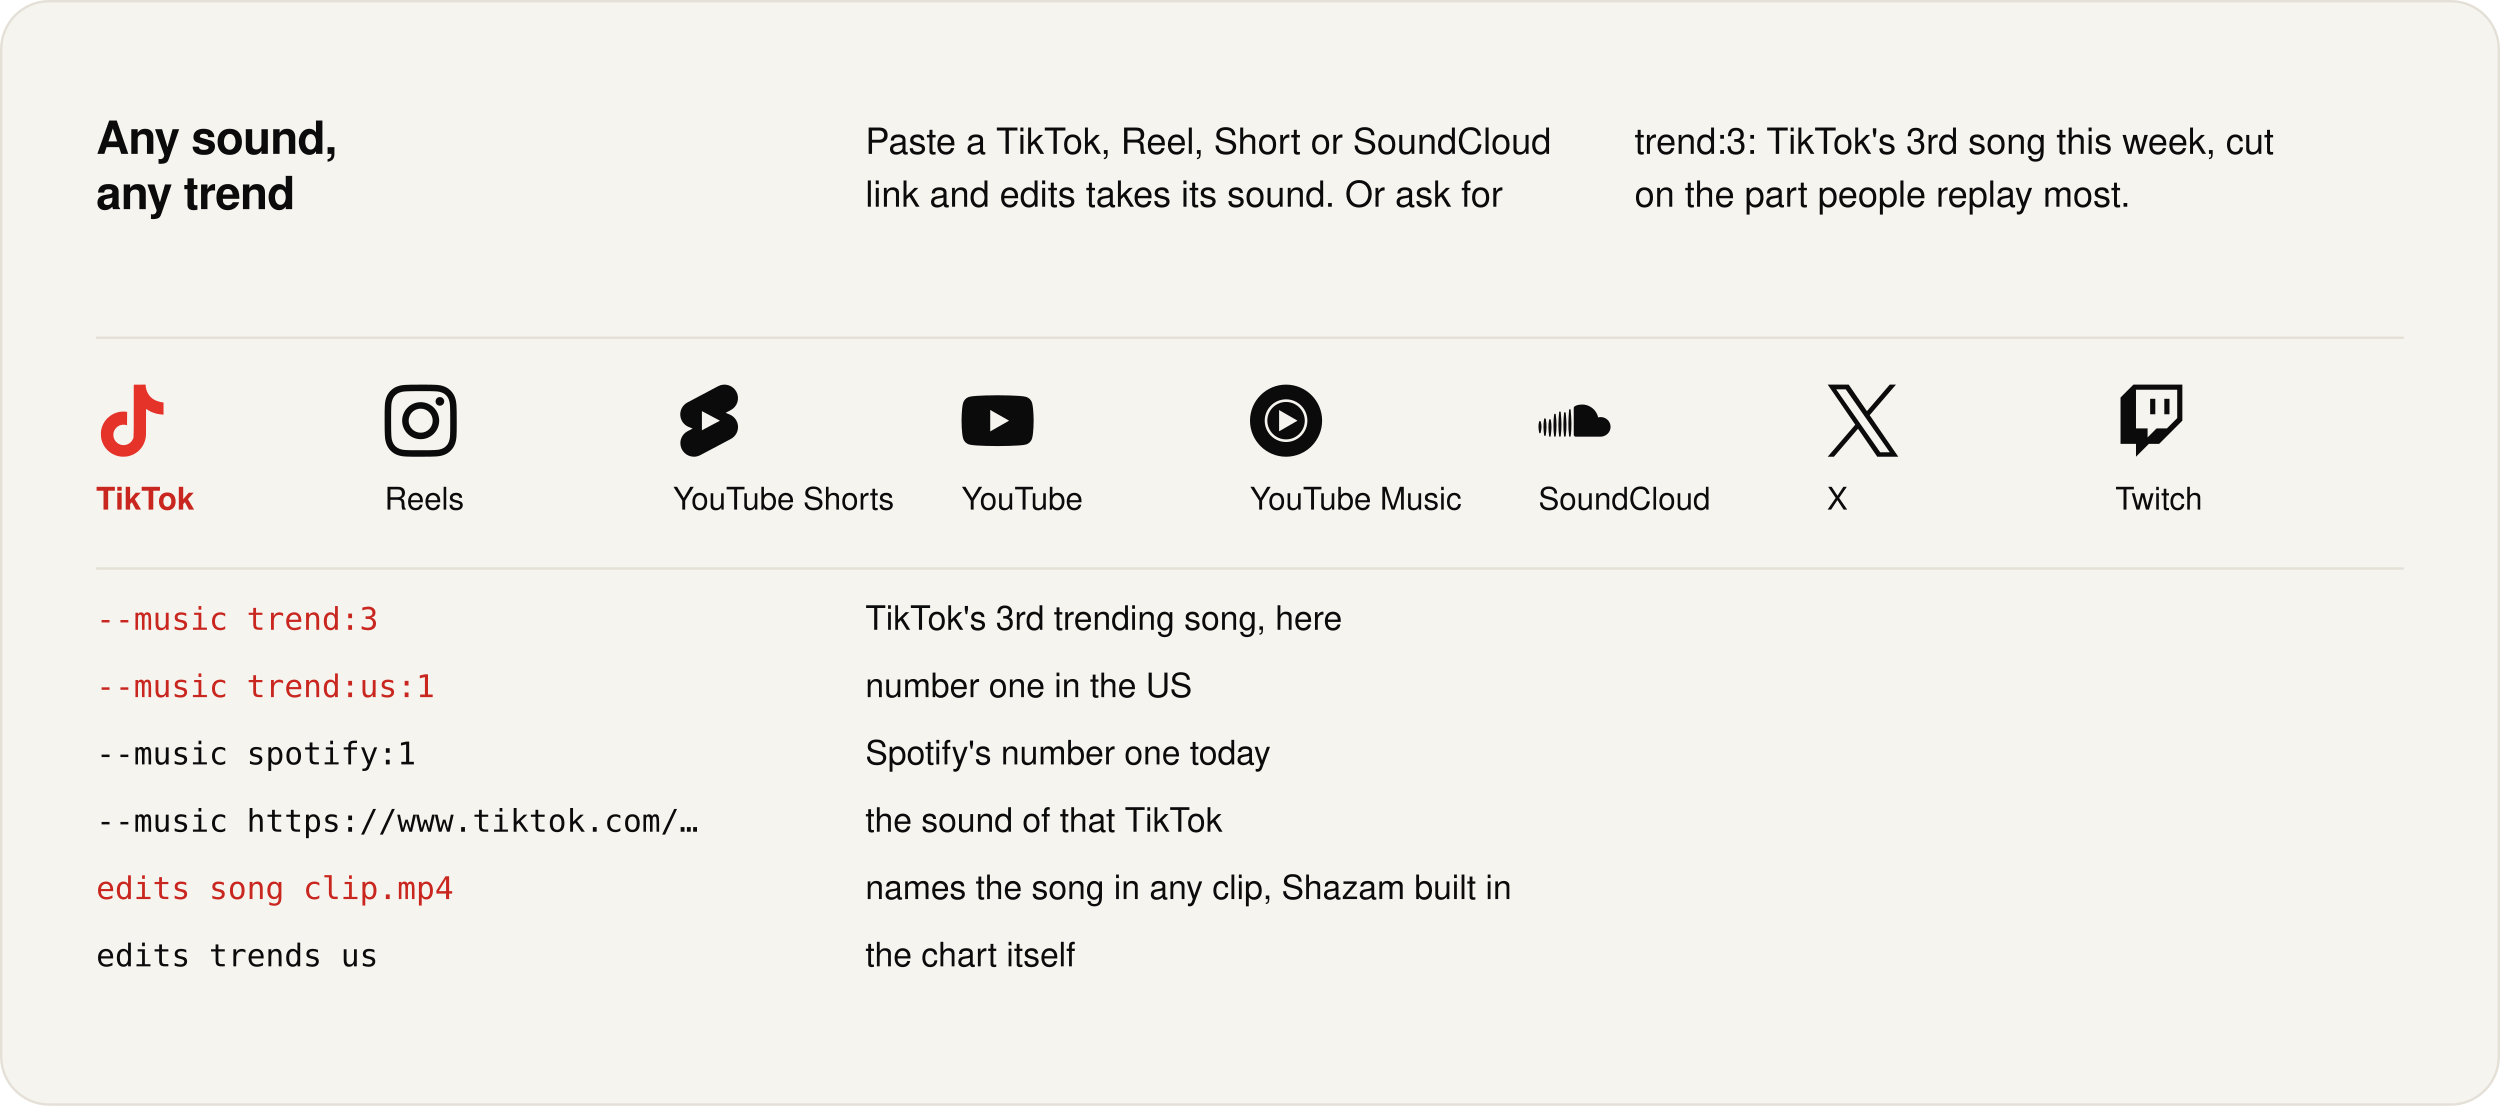
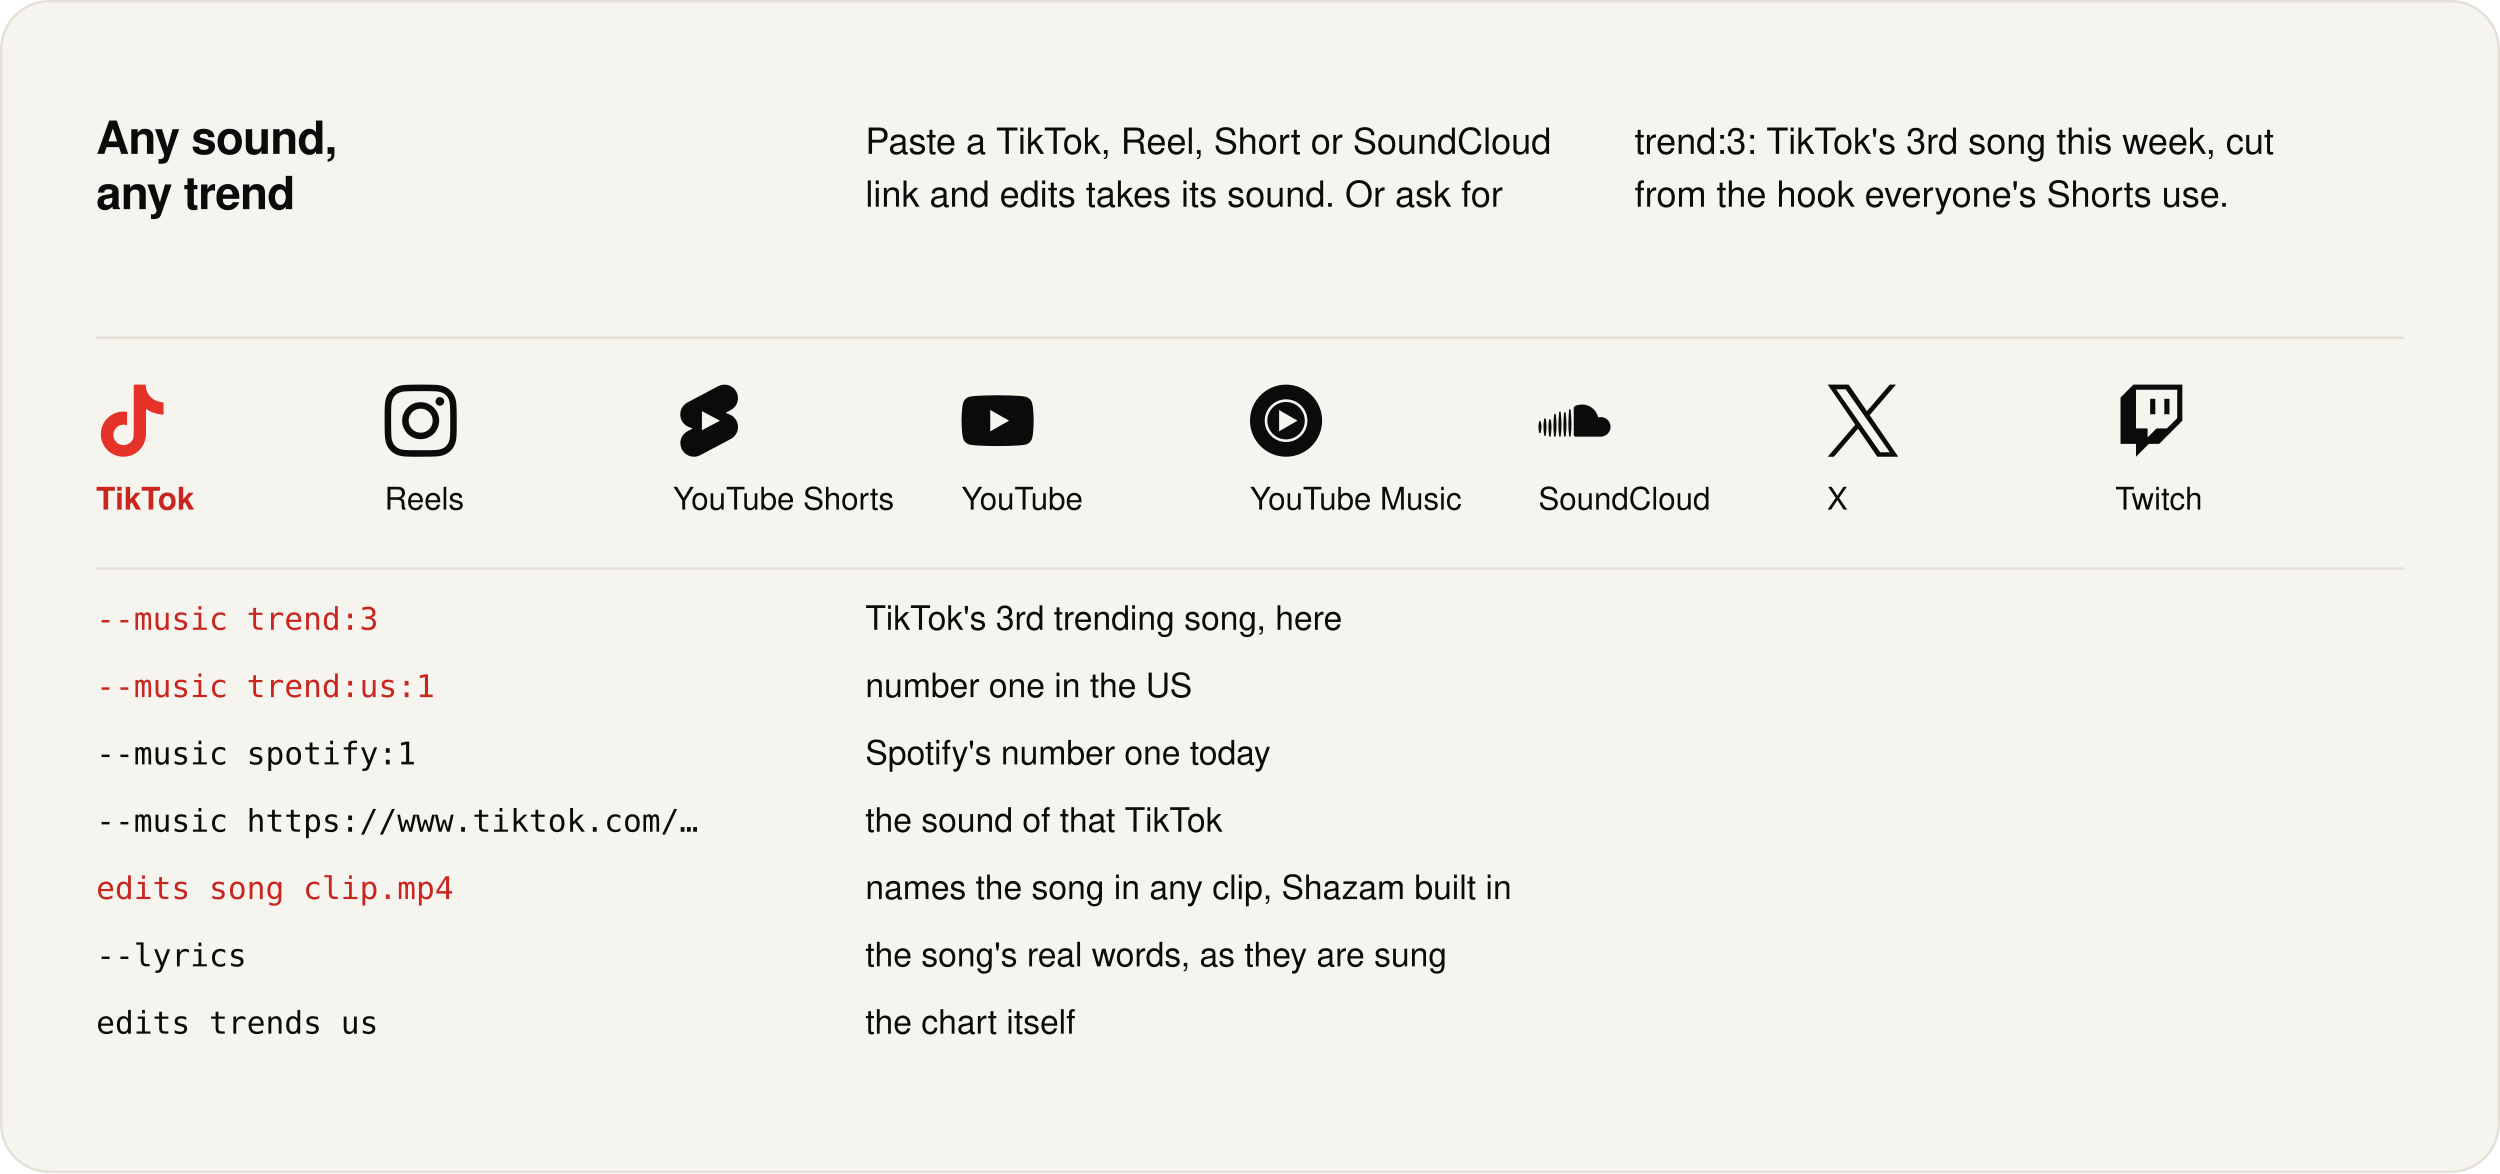
- <svg xmlns="http://www.w3.org/2000/svg" width="1040" height="460" viewBox="0 0 1040 460" role="img" aria-label="Any sound, any trend: paste a TikTok, Reel, Short, YouTube or SoundCloud link and EditsMaker takes its sound, ask for TikTok's or Spotify's chart in any country with --music trend:3, or let it name the song in any clip with edits song">
-   <rect x="0.5" y="0.5" width="1039" height="459" rx="20" fill="#F6F4EF" stroke="#E4E0D7" />
+ <svg xmlns="http://www.w3.org/2000/svg" width="1040" height="488" viewBox="0 0 1040 488" role="img" aria-label="Any sound, any trend: paste a TikTok, Reel, Short, YouTube or SoundCloud link and EditsMaker takes its sound, ask for TikTok's or Spotify's chart in any country with --music trend:3, or let it name the song in any clip with edits song">
+   <rect x="0.5" y="0.5" width="1039" height="487" rx="20" fill="#F6F4EF" stroke="#E4E0D7" />
  <g transform="translate(40,40)">
    <text x="0" y="24" font-family="Helvetica Neue, Helvetica, Arial, Liberation Sans, sans-serif" font-weight="700" font-size="19" fill="#0B0B0C" text-anchor="start" letter-spacing="-0.3">Any sound,</text>
    <text x="0" y="47" font-family="Helvetica Neue, Helvetica, Arial, Liberation Sans, sans-serif" font-weight="700" font-size="19" fill="#0B0B0C" text-anchor="start" letter-spacing="-0.3">any trend</text>
    <text x="320" y="24" font-family="Helvetica Neue, Helvetica, Arial, Liberation Sans, sans-serif" font-weight="300" font-size="15" fill="#0B0B0C" text-anchor="start" letter-spacing="0">Paste a TikTok, Reel, Short or SoundCloud</text>
    <text x="320" y="46" font-family="Helvetica Neue, Helvetica, Arial, Liberation Sans, sans-serif" font-weight="300" font-size="15" fill="#0B0B0C" text-anchor="start" letter-spacing="0">link and edits takes its sound. Or ask for</text>
    <text x="640" y="24" font-family="Helvetica Neue, Helvetica, Arial, Liberation Sans, sans-serif" font-weight="300" font-size="15" fill="#0B0B0C" text-anchor="start" letter-spacing="0">trend:3: TikTok's 3rd song this week, cut</text>
-     <text x="640" y="46" font-family="Helvetica Neue, Helvetica, Arial, Liberation Sans, sans-serif" font-weight="300" font-size="15" fill="#0B0B0C" text-anchor="start" letter-spacing="0">on the part people replay most.</text>
+     <text x="640" y="46" font-family="Helvetica Neue, Helvetica, Arial, Liberation Sans, sans-serif" font-weight="300" font-size="15" fill="#0B0B0C" text-anchor="start" letter-spacing="0">from the hook everyone's Shorts use.</text>
    <line x1="0" y1="100.5" x2="960" y2="100.5" stroke="#E4E0D7" stroke-width="1" />
    <path transform="translate(0,120) scale(1.25)" d="M12.525.02c1.31-.02 2.61-.01 3.91-.02.08 1.53.63 3.09 1.75 4.17 1.12 1.11 2.7 1.62 4.24 1.79v4.03c-1.44-.05-2.89-.35-4.2-.97-.57-.26-1.1-.59-1.62-.93-.01 2.92.01 5.84-.02 8.75-.08 1.4-.54 2.79-1.35 3.94-1.31 1.92-3.58 3.17-5.91 3.21-1.43.08-2.86-.31-4.08-1.03-2.02-1.19-3.44-3.37-3.65-5.71-.02-.5-.03-1-.01-1.49.18-1.9 1.12-3.72 2.58-4.96 1.66-1.44 3.98-2.13 6.15-1.72.02 1.48-.04 2.96-.04 4.44-.99-.32-2.15-.23-3.02.37-.63.41-1.11 1.04-1.36 1.75-.21.51-.15 1.07-.14 1.61.24 1.64 1.82 3.02 3.5 2.87 1.12-.01 2.19-.66 2.77-1.61.19-.33.4-.67.41-1.06.1-1.79.06-3.57.07-5.36.01-4.03-.01-8.05.02-12.07z" fill="#E5332A" fill-rule="evenodd" />
    <text x="0" y="172" font-family="Helvetica Neue, Helvetica, Arial, Liberation Sans, sans-serif" font-weight="700" font-size="13" fill="#C8261E" text-anchor="start" letter-spacing="0">TikTok</text>
    <path transform="translate(120,120) scale(1.25)" d="M7.03.084c-1.277.06-2.149.264-2.911.563-.789.307-1.458.72-2.123 1.388-.665.668-1.075 1.337-1.38 2.127-.295.764-.496 1.637-.552 2.914-.056 1.278-.069 1.688-.063 4.947.006 3.259.021 3.667.083 4.947.061 1.276.264 2.148.564 2.911.308.789.72 1.457 1.388 2.123.668.665 1.337 1.074 2.128 1.38.763.295 1.636.496 2.913.552 1.277.056 1.688.069 4.946.063 3.258-.006 3.668-.021 4.948-.081 1.28-.061 2.147-.265 2.91-.563.789-.309 1.458-.72 2.123-1.388.665-.668 1.075-1.338 1.379-2.128.296-.763.497-1.636.552-2.912.056-1.281.069-1.69.063-4.948-.006-3.258-.021-3.667-.082-4.947-.061-1.28-.264-2.149-.563-2.912-.308-.789-.72-1.457-1.388-2.123C21.298 1.33 20.628.921 19.838.617 19.074.321 18.202.12 16.924.065 15.647.009 15.236-.005 11.977.001 8.718.008 8.31.021 7.03.084m.14 21.693c-1.17-.051-1.805-.245-2.229-.408-.561-.216-.96-.477-1.382-.895-.422-.418-.681-.819-.9-1.378-.164-.423-.362-1.058-.417-2.228-.059-1.264-.072-1.644-.079-4.848-.007-3.204.005-3.583.061-4.848.05-1.169.246-1.805.408-2.228.216-.561.476-.96.895-1.382.419-.422.818-.681 1.378-.9.423-.165 1.058-.361 2.227-.417 1.266-.06 1.645-.072 4.848-.079 3.203-.007 3.583.005 4.849.061 1.169.051 1.805.244 2.228.408.561.216.96.475 1.382.895.422.419.682.818.9 1.379.165.422.362 1.056.417 2.226.06 1.266.074 1.645.08 4.848.006 3.203-.005 3.583-.061 4.848-.051 1.17-.245 1.806-.408 2.229-.216.56-.476.96-.895 1.381-.419.421-.818.681-1.378.9-.422.165-1.058.362-2.226.417-1.266.059-1.645.072-4.849.079-3.204.007-3.583-.006-4.848-.061M16.953 5.586A1.44 1.44 0 1 0 18.39 4.144a1.44 1.44 0 0 0-1.437 1.442M5.838 12.012c.007 3.403 2.771 6.156 6.173 6.149 3.403-.006 6.157-2.77 6.151-6.173-.006-3.403-2.771-6.157-6.174-6.15-3.403.007-6.156 2.771-6.15 6.174M8 12.008a4 4 0 1 1 4.008 3.992A4 4 0 0 1 8 12.008" fill="#0B0B0C" fill-rule="evenodd" />
    <text x="120" y="172" font-family="Helvetica Neue, Helvetica, Arial, Liberation Sans, sans-serif" font-weight="400" font-size="13" fill="#0B0B0C" text-anchor="start" letter-spacing="0">Reels</text>
    <path transform="translate(240,120) scale(1.25)" d="m18.931 9.99-1.441-.601 1.717-.913a4.48 4.48 0 0 0 1.874-6.078 4.506 4.506 0 0 0-6.09-1.874L4.792 5.929a4.504 4.504 0 0 0-2.402 4.193 4.521 4.521 0 0 0 2.666 3.904c.036.012 1.442.6 1.442.6l-1.706.901a4.51 4.51 0 0 0-2.369 3.967A4.528 4.528 0 0 0 6.93 24c.725 0 1.437-.174 2.08-.508l10.21-5.406a4.494 4.494 0 0 0 2.39-4.192 4.525 4.525 0 0 0-2.678-3.904ZM9.597 15.19V8.824l6.007 3.184z" fill="#0B0B0C" fill-rule="evenodd" />
    <text x="240" y="172" font-family="Helvetica Neue, Helvetica, Arial, Liberation Sans, sans-serif" font-weight="400" font-size="13" fill="#0B0B0C" text-anchor="start" letter-spacing="0">YouTube Shorts</text>
    <path transform="translate(360,120) scale(1.25)" d="M23.498 6.186a3.016 3.016 0 0 0-2.122-2.136C19.505 3.545 12 3.545 12 3.545s-7.505 0-9.377.505A3.017 3.017 0 0 0 .502 6.186C0 8.07 0 12 0 12s0 3.93.502 5.814a3.016 3.016 0 0 0 2.122 2.136c1.871.505 9.376.505 9.376.505s7.505 0 9.377-.505a3.015 3.015 0 0 0 2.122-2.136C24 15.93 24 12 24 12s0-3.93-.502-5.814zM9.545 15.568V8.432L15.818 12l-6.273 3.568z" fill="#0B0B0C" fill-rule="evenodd" />
    <text x="360" y="172" font-family="Helvetica Neue, Helvetica, Arial, Liberation Sans, sans-serif" font-weight="400" font-size="13" fill="#0B0B0C" text-anchor="start" letter-spacing="0">YouTube</text>
    <path transform="translate(480,120) scale(1.25)" d="M12 0C5.376 0 0 5.376 0 12s5.376 12 12 12 12-5.376 12-12S18.624 0 12 0zm0 19.104c-3.924 0-7.104-3.18-7.104-7.104S8.076 4.896 12 4.896s7.104 3.18 7.104 7.104-3.18 7.104-7.104 7.104zm0-13.332c-3.432 0-6.228 2.796-6.228 6.228S8.568 18.228 12 18.228s6.228-2.796 6.228-6.228S15.432 5.772 12 5.772zM9.684 15.54V8.46L15.816 12l-6.132 3.54z" fill="#0B0B0C" fill-rule="evenodd" />
    <text x="480" y="172" font-family="Helvetica Neue, Helvetica, Arial, Liberation Sans, sans-serif" font-weight="400" font-size="13" fill="#0B0B0C" text-anchor="start" letter-spacing="0">YouTube Music</text>
    <path transform="translate(600,120) scale(1.25)" d="M23.999 14.165c-.052 1.796-1.612 3.169-3.4 3.169h-8.18a.68.68 0 0 1-.675-.683V7.862a.747.747 0 0 1 .452-.724s.75-.513 2.333-.513a5.364 5.364 0 0 1 2.763.755 5.433 5.433 0 0 1 2.57 3.54c.282-.08.574-.121.868-.12.884 0 1.73.358 2.347.992s.948 1.49.922 2.373ZM10.721 8.421c.247 2.98.427 5.697 0 8.672a.264.264 0 0 1-.53 0c-.395-2.946-.22-5.718 0-8.672a.264.264 0 0 1 .53 0ZM9.072 9.448c.285 2.659.37 4.986-.006 7.655a.277.277 0 0 1-.55 0c-.331-2.63-.256-5.02 0-7.655a.277.277 0 0 1 .556 0Zm-1.663-.257c.27 2.726.39 5.171 0 7.904a.266.266 0 0 1-.532 0c-.38-2.69-.257-5.21 0-7.904a.266.266 0 0 1 .532 0Zm-1.647.77a26.108 26.108 0 0 1-.008 7.147.272.272 0 0 1-.542 0 27.955 27.955 0 0 1 0-7.147.275.275 0 0 1 .55 0Zm-1.67 1.769c.421 1.865.228 3.5-.029 5.388a.257.257 0 0 1-.514 0c-.21-1.858-.398-3.549 0-5.389a.272.272 0 0 1 .543 0Zm-1.655-.273c.388 1.897.26 3.508-.01 5.412-.026.28-.514.283-.54 0-.244-1.878-.347-3.54-.01-5.412a.283.283 0 0 1 .56 0Zm-1.668.911c.4 1.268.257 2.292-.026 3.572a.257.257 0 0 1-.514 0c-.241-1.262-.354-2.312-.023-3.572a.283.283 0 0 1 .563 0Z" fill="#0B0B0C" fill-rule="evenodd" />
    <text x="600" y="172" font-family="Helvetica Neue, Helvetica, Arial, Liberation Sans, sans-serif" font-weight="400" font-size="13" fill="#0B0B0C" text-anchor="start" letter-spacing="0">SoundCloud</text>
    <path transform="translate(720,120) scale(1.25)" d="M14.234 10.162 22.977 0h-2.072l-7.591 8.824L7.251 0H.258l9.168 13.343L.258 24H2.33l8.016-9.318L16.749 24h6.993zm-2.837 3.299-.929-1.329L3.076 1.56h3.182l5.965 8.532.929 1.329 7.754 11.09h-3.182z" fill="#0B0B0C" fill-rule="evenodd" />
    <text x="720" y="172" font-family="Helvetica Neue, Helvetica, Arial, Liberation Sans, sans-serif" font-weight="400" font-size="13" fill="#0B0B0C" text-anchor="start" letter-spacing="0">X</text>
    <path transform="translate(840,120) scale(1.25)" d="M11.571 4.714h1.715v5.143H11.57zm4.715 0H18v5.143h-1.714zM6 0L1.714 4.286v15.428h5.143V24l4.286-4.286h3.428L22.286 12V0zm14.571 11.143l-3.428 3.428h-3.429l-3 3v-3H6.857V1.714h13.714Z" fill="#0B0B0C" fill-rule="evenodd" />
    <text x="840" y="172" font-family="Helvetica Neue, Helvetica, Arial, Liberation Sans, sans-serif" font-weight="400" font-size="13" fill="#0B0B0C" text-anchor="start" letter-spacing="0">Twitch</text>
    <line x1="0" y1="196.5" x2="960" y2="196.5" stroke="#E4E0D7" stroke-width="1" />
    <text x="0" y="222" font-family="ui-monospace, JetBrains Mono, SF Mono, Menlo, monospace" font-weight="400" font-size="13" fill="#C8261E" text-anchor="start" letter-spacing="0">--music trend:3</text>
    <text x="320" y="222" font-family="Helvetica Neue, Helvetica, Arial, Liberation Sans, sans-serif" font-weight="300" font-size="14" fill="#0B0B0C" text-anchor="start" letter-spacing="0">TikTok's 3rd trending song, here</text>
    <text x="0" y="250" font-family="ui-monospace, JetBrains Mono, SF Mono, Menlo, monospace" font-weight="400" font-size="13" fill="#C8261E" text-anchor="start" letter-spacing="0">--music trend:us:1</text>
    <text x="320" y="250" font-family="Helvetica Neue, Helvetica, Arial, Liberation Sans, sans-serif" font-weight="300" font-size="14" fill="#0B0B0C" text-anchor="start" letter-spacing="0">number one in the US</text>
    <text x="0" y="278" font-family="ui-monospace, JetBrains Mono, SF Mono, Menlo, monospace" font-weight="400" font-size="13" fill="#0B0B0C" text-anchor="start" letter-spacing="0">--music spotify:1</text>
    <text x="320" y="278" font-family="Helvetica Neue, Helvetica, Arial, Liberation Sans, sans-serif" font-weight="300" font-size="14" fill="#0B0B0C" text-anchor="start" letter-spacing="0">Spotify's number one today</text>
    <text x="0" y="306" font-family="ui-monospace, JetBrains Mono, SF Mono, Menlo, monospace" font-weight="400" font-size="13" fill="#0B0B0C" text-anchor="start" letter-spacing="0">--music https://www.tiktok.com/…</text>
    <text x="320" y="306" font-family="Helvetica Neue, Helvetica, Arial, Liberation Sans, sans-serif" font-weight="300" font-size="14" fill="#0B0B0C" text-anchor="start" letter-spacing="0">the sound of that TikTok</text>
    <text x="0" y="334" font-family="ui-monospace, JetBrains Mono, SF Mono, Menlo, monospace" font-weight="400" font-size="13" fill="#C8261E" text-anchor="start" letter-spacing="0">edits song clip.mp4</text>
    <text x="320" y="334" font-family="Helvetica Neue, Helvetica, Arial, Liberation Sans, sans-serif" font-weight="300" font-size="14" fill="#0B0B0C" text-anchor="start" letter-spacing="0">names the song in any clip, Shazam built in</text>
-     <text x="0" y="362" font-family="ui-monospace, JetBrains Mono, SF Mono, Menlo, monospace" font-weight="400" font-size="13" fill="#0B0B0C" text-anchor="start" letter-spacing="0">edits trends us</text>
-     <text x="320" y="362" font-family="Helvetica Neue, Helvetica, Arial, Liberation Sans, sans-serif" font-weight="300" font-size="14" fill="#0B0B0C" text-anchor="start" letter-spacing="0">the chart itself</text>
+     <text x="0" y="362" font-family="ui-monospace, JetBrains Mono, SF Mono, Menlo, monospace" font-weight="400" font-size="13" fill="#0B0B0C" text-anchor="start" letter-spacing="0">--lyrics</text>
+     <text x="320" y="362" font-family="Helvetica Neue, Helvetica, Arial, Liberation Sans, sans-serif" font-weight="300" font-size="14" fill="#0B0B0C" text-anchor="start" letter-spacing="0">the song's real words, as they are sung</text>
+     <text x="0" y="390" font-family="ui-monospace, JetBrains Mono, SF Mono, Menlo, monospace" font-weight="400" font-size="13" fill="#0B0B0C" text-anchor="start" letter-spacing="0">edits trends us</text>
+     <text x="320" y="390" font-family="Helvetica Neue, Helvetica, Arial, Liberation Sans, sans-serif" font-weight="300" font-size="14" fill="#0B0B0C" text-anchor="start" letter-spacing="0">the chart itself</text>
  </g>
</svg>
